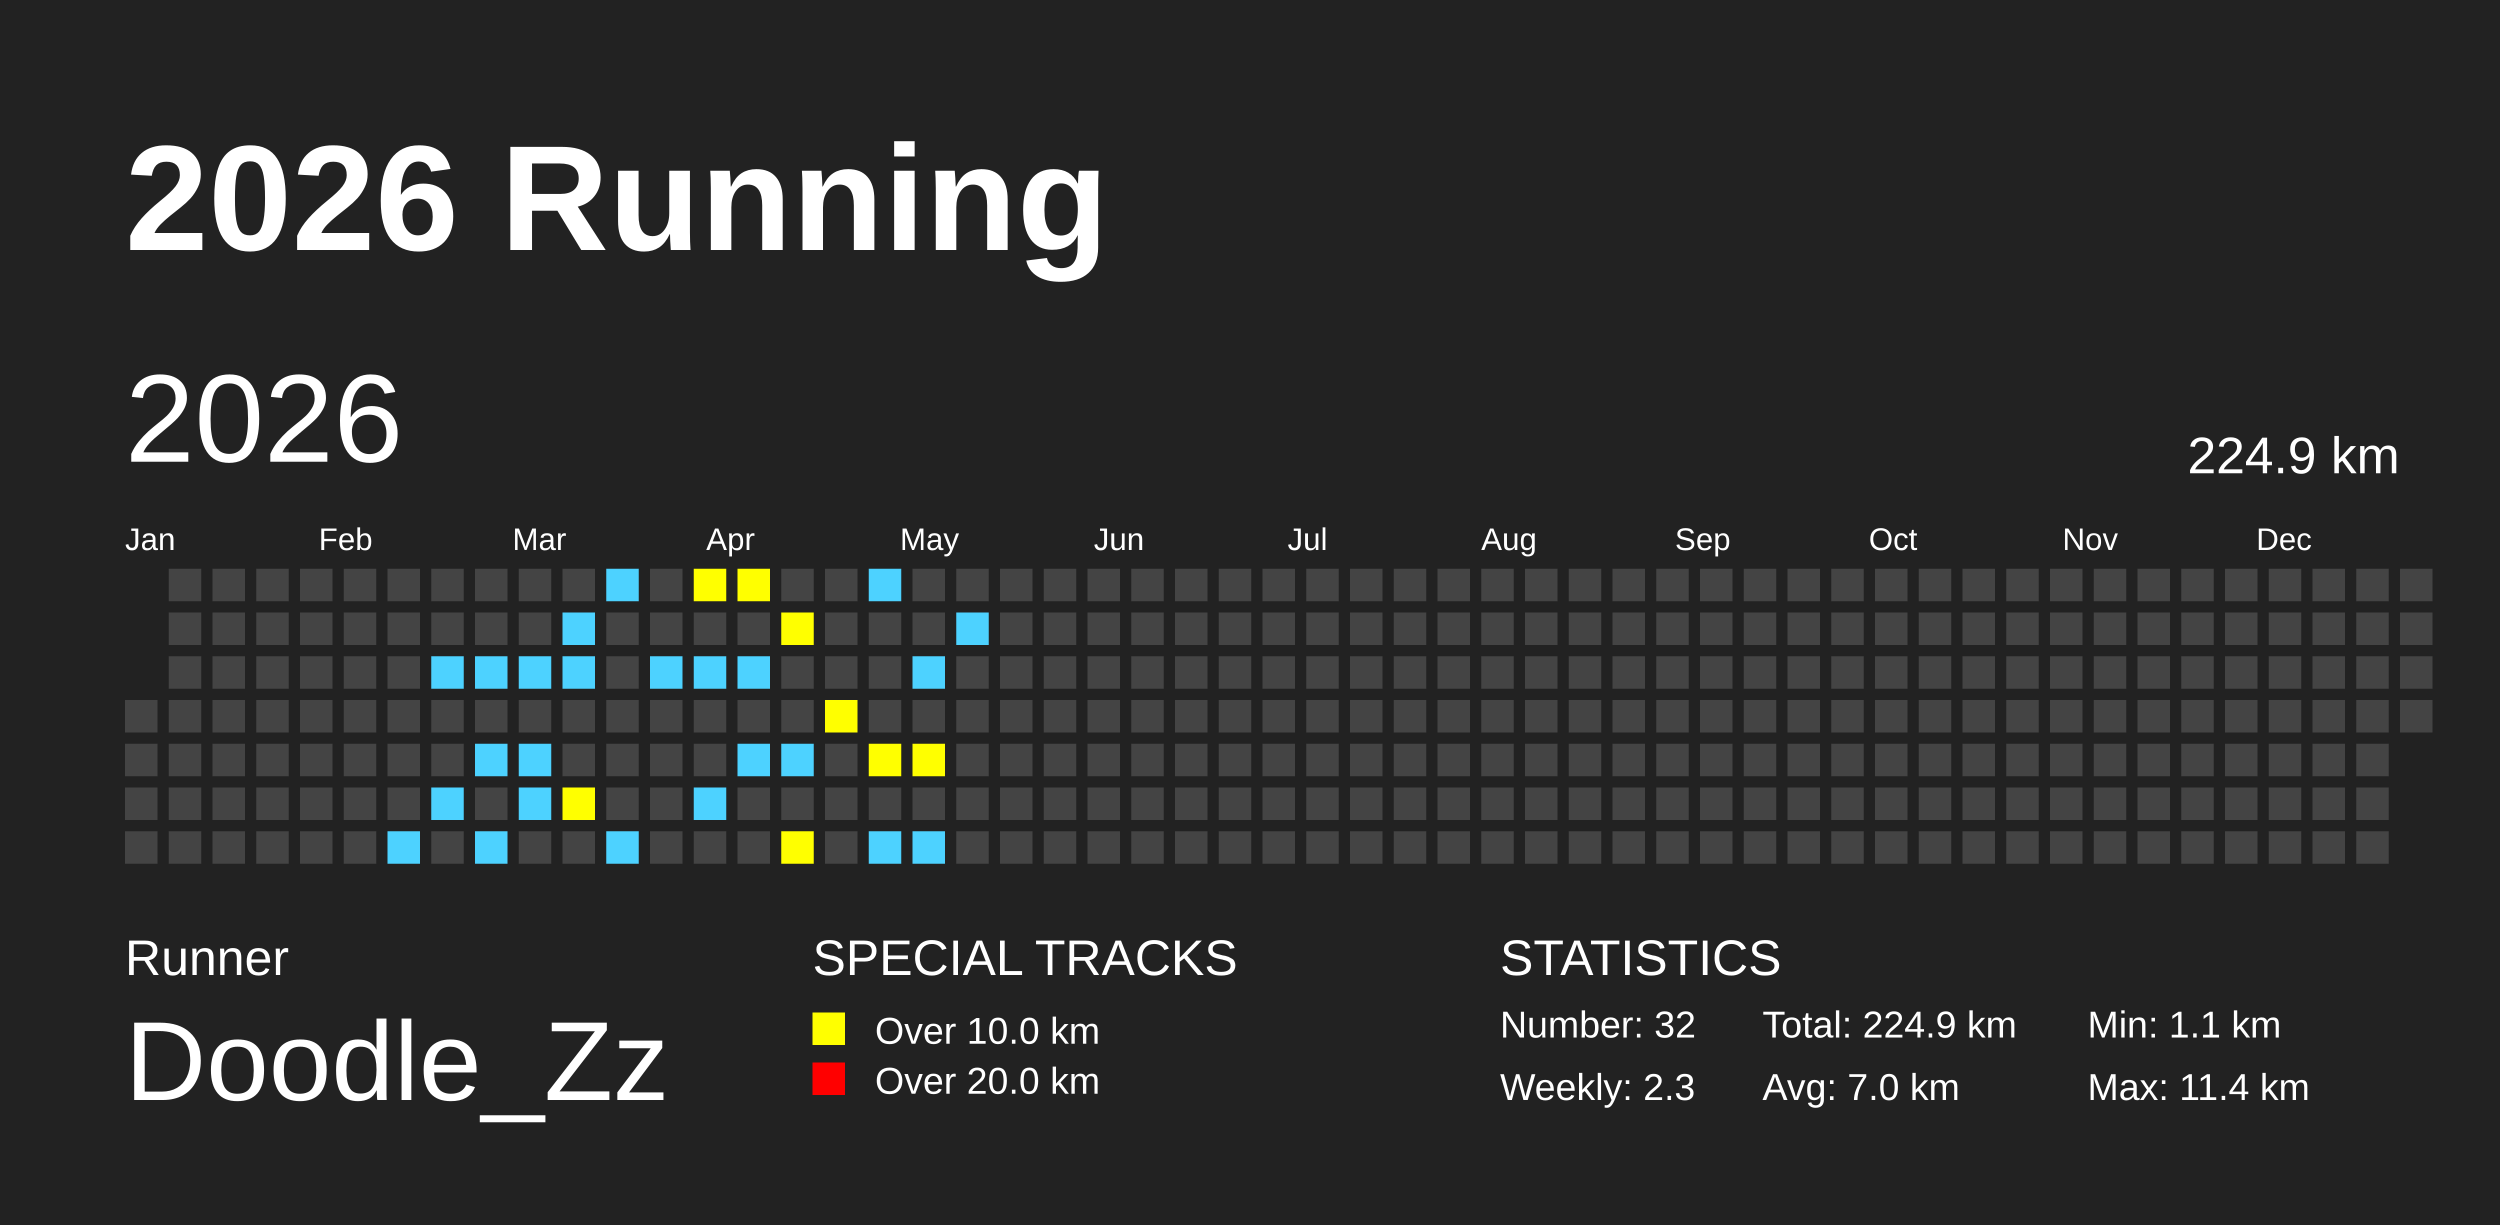
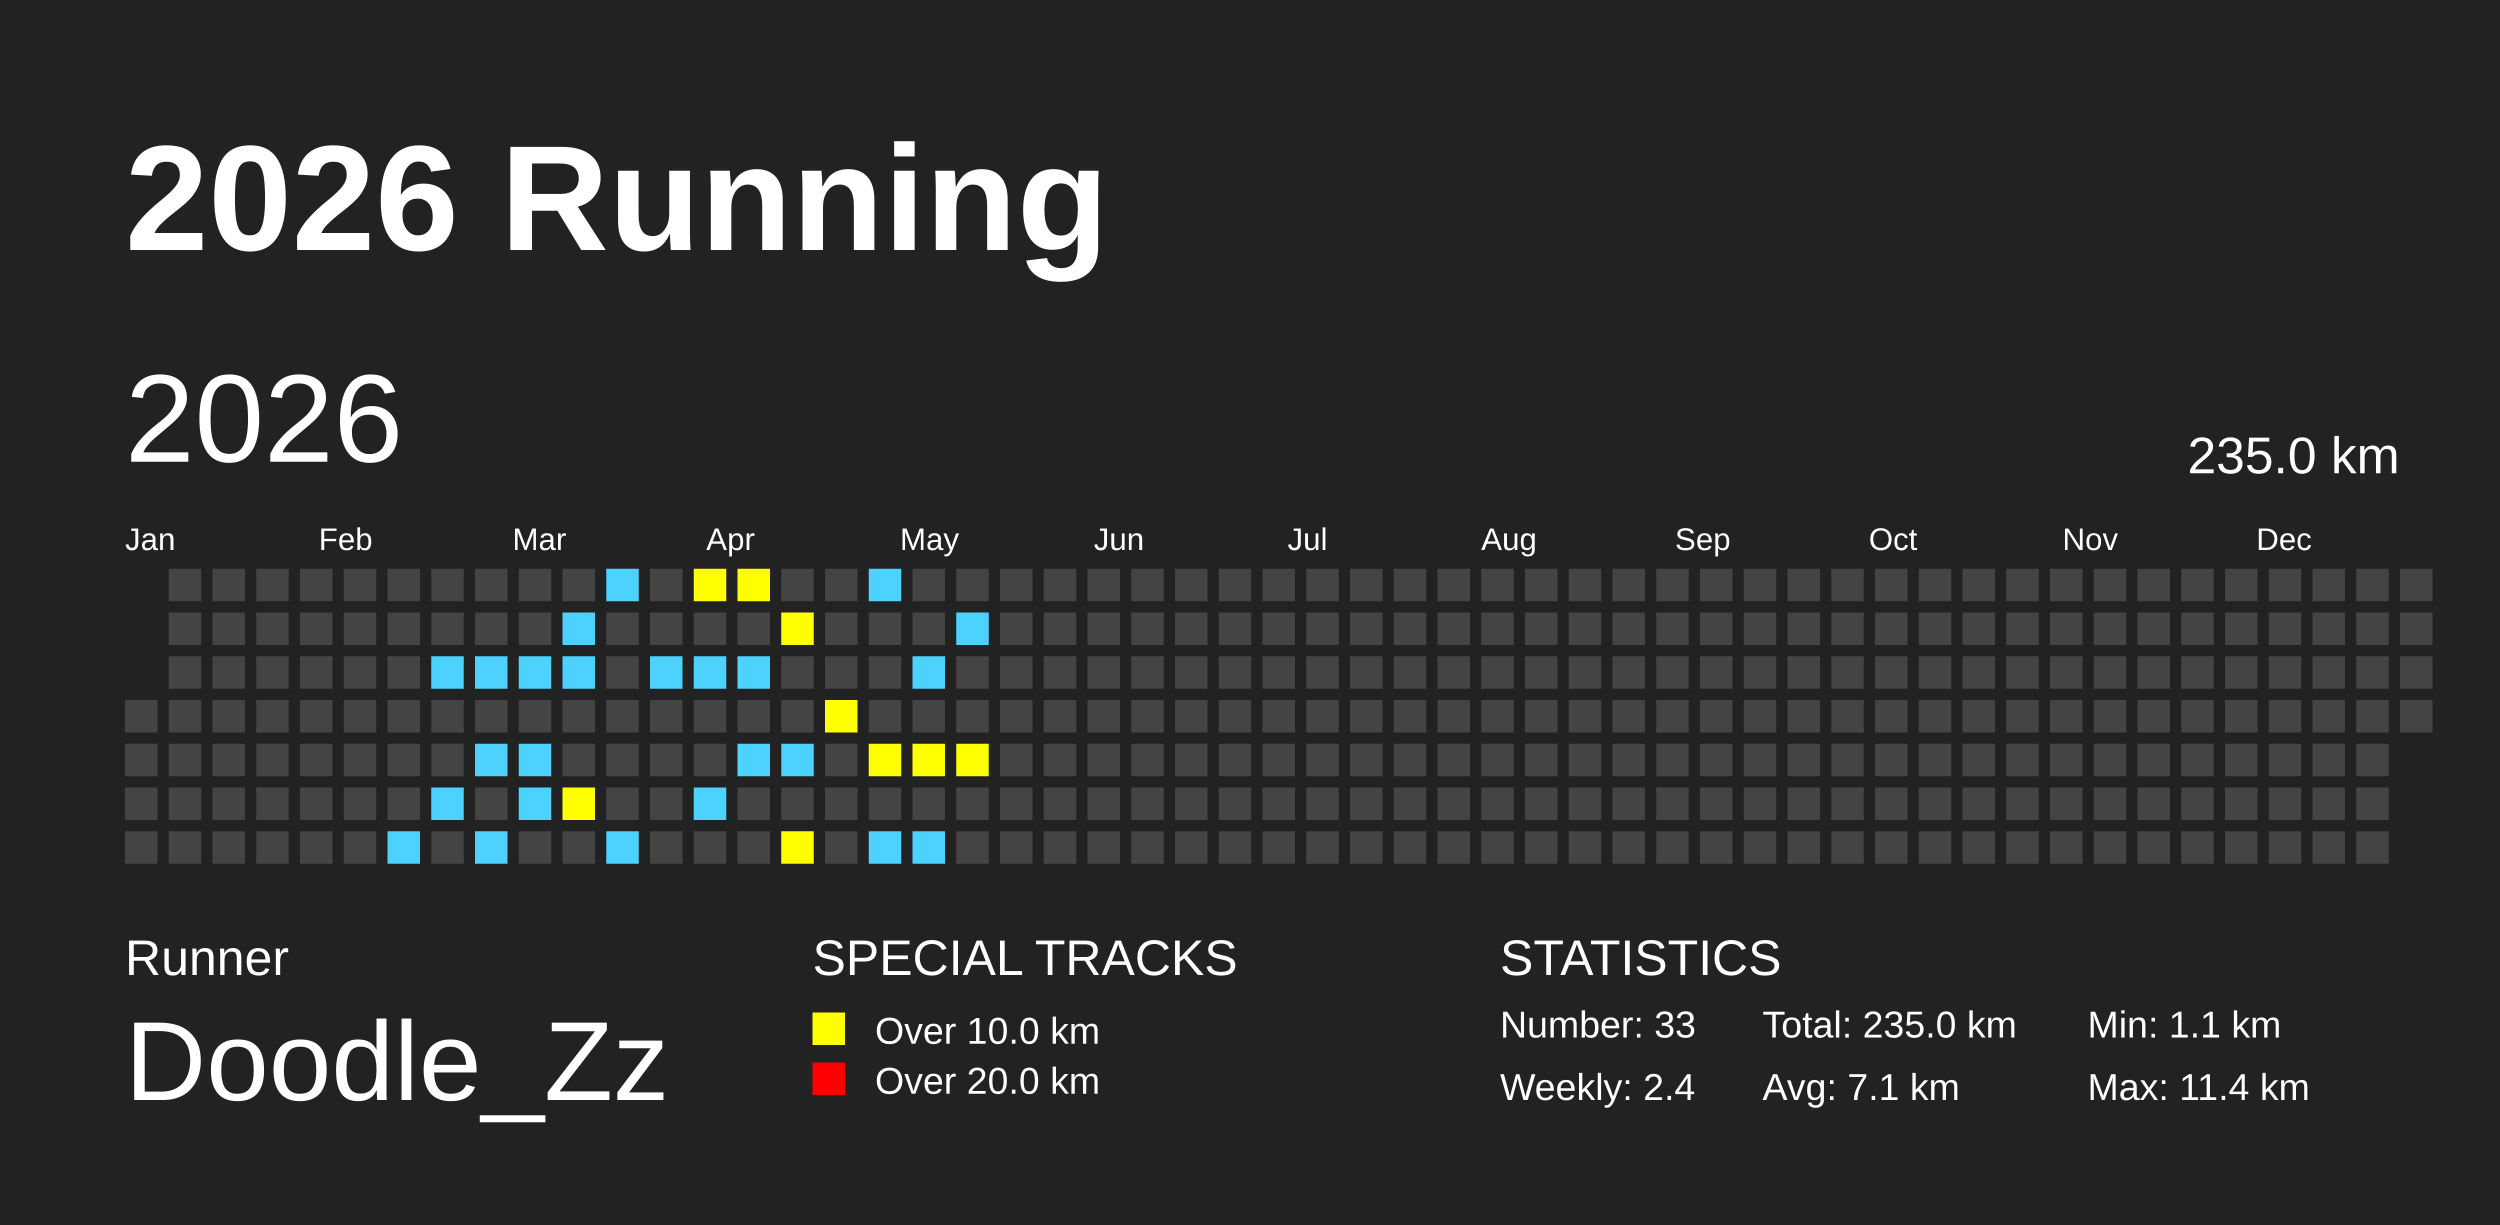
<svg xmlns="http://www.w3.org/2000/svg" baseProfile="full" height="98mm" version="1.1" viewBox="0,0,200,98" width="200mm">
  <defs />
  <rect fill="#222222" height="98" width="200" x="0" y="0" />
  <text fill="#FFFFFF" style="font-size:12px; font-family:Arial; font-weight:bold;" x="10" y="20">2026 Running</text>
  <text fill="#FFFFFF" style="font-size:4px; font-family:Arial" x="10" y="78">Runner</text>
  <text fill="#FFFFFF" style="font-size:9px; font-family:Arial" x="10" y="88">Doodle_Zz</text>
  <text fill="#FFFFFF" style="font-size:4px; font-family:Arial" x="65" y="78">SPECIAL TRACKS</text>
  <rect fill="yellow" height="2.6" width="2.6" x="65" y="81" />
  <text fill="#FFFFFF" style="font-size:3px; font-family:Arial" x="70" y="83.5">Over 10.0 km</text>
  <rect fill="red" height="2.6" width="2.6" x="65" y="85" />
  <text fill="#FFFFFF" style="font-size:3px; font-family:Arial" x="70" y="87.5">Over 20.0 km</text>
  <text fill="#FFFFFF" style="font-size:4px; font-family:Arial" x="120" y="78">STATISTICS</text>
-   <text fill="#FFFFFF" style="font-size:3px; font-family:Arial" x="120" y="83">Number: 32</text>
-   <text fill="#FFFFFF" style="font-size:3px; font-family:Arial" x="120" y="88">Weekly: 2.3</text>
-   <text fill="#FFFFFF" style="font-size:3px; font-family:Arial" x="141" y="83">Total: 224.9 km</text>
-   <text fill="#FFFFFF" style="font-size:3px; font-family:Arial" x="141" y="88">Avg: 7.0 km</text>
+   <text fill="#FFFFFF" style="font-size:3px; font-family:Arial" x="120" y="83">Number: 33</text>
+   <text fill="#FFFFFF" style="font-size:3px; font-family:Arial" x="120" y="88">Weekly: 2.4</text>
+   <text fill="#FFFFFF" style="font-size:3px; font-family:Arial" x="141" y="83">Total: 235.0 km</text>
+   <text fill="#FFFFFF" style="font-size:3px; font-family:Arial" x="141" y="88">Avg: 7.1 km</text>
  <text fill="#FFFFFF" style="font-size:3px; font-family:Arial" x="167" y="83">Min: 1.1 km</text>
  <text fill="#FFFFFF" style="font-size:3px; font-family:Arial" x="167" y="88">Max: 11.4 km</text>
  <text dominant-baseline="hanging" fill="#FFFFFF" style="font-size:10.0px; font-family:Arial;" x="10" y="30">2026</text>
-   <text dominant-baseline="hanging" fill="#FFFFFF" style="font-size:4.125px; font-family:Arial;" x="175" y="35">224.9 km</text>
+   <text dominant-baseline="hanging" fill="#FFFFFF" style="font-size:4.125px; font-family:Arial;" x="175" y="35">235.0 km</text>
  <text fill="#FFFFFF" style="font-size:2.5px; font-family:Arial" x="10.0" y="44">Jan</text>
  <text fill="#FFFFFF" style="font-size:2.5px; font-family:Arial" x="25.5" y="44">Feb</text>
  <text fill="#FFFFFF" style="font-size:2.5px; font-family:Arial" x="41.0" y="44">Mar</text>
  <text fill="#FFFFFF" style="font-size:2.5px; font-family:Arial" x="56.5" y="44">Apr</text>
  <text fill="#FFFFFF" style="font-size:2.5px; font-family:Arial" x="72.0" y="44">May</text>
  <text fill="#FFFFFF" style="font-size:2.5px; font-family:Arial" x="87.5" y="44">Jun</text>
  <text fill="#FFFFFF" style="font-size:2.5px; font-family:Arial" x="103.0" y="44">Jul</text>
  <text fill="#FFFFFF" style="font-size:2.5px; font-family:Arial" x="118.5" y="44">Aug</text>
  <text fill="#FFFFFF" style="font-size:2.5px; font-family:Arial" x="134.0" y="44">Sep</text>
  <text fill="#FFFFFF" style="font-size:2.5px; font-family:Arial" x="149.5" y="44">Oct</text>
  <text fill="#FFFFFF" style="font-size:2.5px; font-family:Arial" x="165.0" y="44">Nov</text>
  <text fill="#FFFFFF" style="font-size:2.5px; font-family:Arial" x="180.5" y="44">Dec</text>
  <rect fill="#444444" height="2.6" width="2.6" x="10.0" y="56.0" />
  <rect fill="#444444" height="2.6" width="2.6" x="10.0" y="59.5" />
  <rect fill="#444444" height="2.6" width="2.6" x="10.0" y="63.0" />
  <rect fill="#444444" height="2.6" width="2.6" x="10.0" y="66.5" />
  <rect fill="#444444" height="2.6" width="2.6" x="13.5" y="45.5" />
  <rect fill="#444444" height="2.6" width="2.6" x="13.5" y="49.0" />
  <rect fill="#444444" height="2.6" width="2.6" x="13.5" y="52.5" />
  <rect fill="#444444" height="2.6" width="2.6" x="13.5" y="56.0" />
  <rect fill="#444444" height="2.6" width="2.6" x="13.5" y="59.5" />
  <rect fill="#444444" height="2.6" width="2.6" x="13.5" y="63.0" />
  <rect fill="#444444" height="2.6" width="2.6" x="13.5" y="66.5" />
  <rect fill="#444444" height="2.6" width="2.6" x="17.0" y="45.5" />
  <rect fill="#444444" height="2.6" width="2.6" x="17.0" y="49.0" />
  <rect fill="#444444" height="2.6" width="2.6" x="17.0" y="52.5" />
  <rect fill="#444444" height="2.6" width="2.6" x="17.0" y="56.0" />
  <rect fill="#444444" height="2.6" width="2.6" x="17.0" y="59.5" />
  <rect fill="#444444" height="2.6" width="2.6" x="17.0" y="63.0" />
  <rect fill="#444444" height="2.6" width="2.6" x="17.0" y="66.5" />
  <rect fill="#444444" height="2.6" width="2.6" x="20.5" y="45.5" />
  <rect fill="#444444" height="2.6" width="2.6" x="20.5" y="49.0" />
  <rect fill="#444444" height="2.6" width="2.6" x="20.5" y="52.5" />
  <rect fill="#444444" height="2.6" width="2.6" x="20.5" y="56.0" />
  <rect fill="#444444" height="2.6" width="2.6" x="20.5" y="59.5" />
  <rect fill="#444444" height="2.6" width="2.6" x="20.5" y="63.0" />
  <rect fill="#444444" height="2.6" width="2.6" x="20.5" y="66.5" />
  <rect fill="#444444" height="2.6" width="2.6" x="24.0" y="45.5" />
  <rect fill="#444444" height="2.6" width="2.6" x="24.0" y="49.0" />
  <rect fill="#444444" height="2.6" width="2.6" x="24.0" y="52.5" />
  <rect fill="#444444" height="2.6" width="2.6" x="24.0" y="56.0" />
  <rect fill="#444444" height="2.6" width="2.6" x="24.0" y="59.5" />
  <rect fill="#444444" height="2.6" width="2.6" x="24.0" y="63.0" />
  <rect fill="#444444" height="2.6" width="2.6" x="24.0" y="66.5" />
  <rect fill="#444444" height="2.6" width="2.6" x="27.5" y="45.5" />
  <rect fill="#444444" height="2.6" width="2.6" x="27.5" y="49.0" />
  <rect fill="#444444" height="2.6" width="2.6" x="27.5" y="52.5" />
  <rect fill="#444444" height="2.6" width="2.6" x="27.5" y="56.0" />
  <rect fill="#444444" height="2.6" width="2.6" x="27.5" y="59.5" />
  <rect fill="#444444" height="2.6" width="2.6" x="27.5" y="63.0" />
  <rect fill="#444444" height="2.6" width="2.6" x="27.5" y="66.5" />
  <rect fill="#444444" height="2.6" width="2.6" x="31.0" y="45.5" />
  <rect fill="#444444" height="2.6" width="2.6" x="31.0" y="49.0" />
  <rect fill="#444444" height="2.6" width="2.6" x="31.0" y="52.5" />
  <rect fill="#444444" height="2.6" width="2.6" x="31.0" y="56.0" />
  <rect fill="#444444" height="2.6" width="2.6" x="31.0" y="59.5" />
  <rect fill="#444444" height="2.6" width="2.6" x="31.0" y="63.0" />
  <rect fill="#4DD2FF" height="2.6" width="2.6" x="31.0" y="66.5" />
  <rect fill="#444444" height="2.6" width="2.6" x="34.5" y="45.5" />
  <rect fill="#444444" height="2.6" width="2.6" x="34.5" y="49.0" />
  <rect fill="#4DD2FF" height="2.6" width="2.6" x="34.5" y="52.5" />
  <rect fill="#444444" height="2.6" width="2.6" x="34.5" y="56.0" />
  <rect fill="#444444" height="2.6" width="2.6" x="34.5" y="59.5" />
  <rect fill="#4DD2FF" height="2.6" width="2.6" x="34.5" y="63.0" />
  <rect fill="#444444" height="2.6" width="2.6" x="34.5" y="66.5" />
  <rect fill="#444444" height="2.6" width="2.6" x="38.0" y="45.5" />
  <rect fill="#444444" height="2.6" width="2.6" x="38.0" y="49.0" />
  <rect fill="#4DD2FF" height="2.6" width="2.6" x="38.0" y="52.5" />
  <rect fill="#444444" height="2.6" width="2.6" x="38.0" y="56.0" />
  <rect fill="#4DD2FF" height="2.6" width="2.6" x="38.0" y="59.5" />
  <rect fill="#444444" height="2.6" width="2.6" x="38.0" y="63.0" />
  <rect fill="#4DD2FF" height="2.6" width="2.6" x="38.0" y="66.5" />
  <rect fill="#444444" height="2.6" width="2.6" x="41.5" y="45.5" />
  <rect fill="#444444" height="2.6" width="2.6" x="41.5" y="49.0" />
  <rect fill="#4DD2FF" height="2.6" width="2.6" x="41.5" y="52.5" />
  <rect fill="#444444" height="2.6" width="2.6" x="41.5" y="56.0" />
  <rect fill="#4DD2FF" height="2.6" width="2.6" x="41.5" y="59.5" />
  <rect fill="#4DD2FF" height="2.6" width="2.6" x="41.5" y="63.0" />
  <rect fill="#444444" height="2.6" width="2.6" x="41.5" y="66.5" />
  <rect fill="#444444" height="2.6" width="2.6" x="45.0" y="45.5" />
  <rect fill="#4DD2FF" height="2.6" width="2.6" x="45.0" y="49.0" />
  <rect fill="#4DD2FF" height="2.6" width="2.6" x="45.0" y="52.5" />
  <rect fill="#444444" height="2.6" width="2.6" x="45.0" y="56.0" />
  <rect fill="#444444" height="2.6" width="2.6" x="45.0" y="59.5" />
  <rect fill="yellow" height="2.6" width="2.6" x="45.0" y="63.0" />
  <rect fill="#444444" height="2.6" width="2.6" x="45.0" y="66.5" />
  <rect fill="#4DD2FF" height="2.6" width="2.6" x="48.5" y="45.5" />
  <rect fill="#444444" height="2.6" width="2.6" x="48.5" y="49.0" />
  <rect fill="#444444" height="2.6" width="2.6" x="48.5" y="52.5" />
  <rect fill="#444444" height="2.6" width="2.6" x="48.5" y="56.0" />
  <rect fill="#444444" height="2.6" width="2.6" x="48.5" y="59.5" />
  <rect fill="#444444" height="2.6" width="2.6" x="48.5" y="63.0" />
  <rect fill="#4DD2FF" height="2.6" width="2.6" x="48.5" y="66.5" />
  <rect fill="#444444" height="2.6" width="2.6" x="52.0" y="45.5" />
  <rect fill="#444444" height="2.6" width="2.6" x="52.0" y="49.0" />
  <rect fill="#4DD2FF" height="2.6" width="2.6" x="52.0" y="52.5" />
  <rect fill="#444444" height="2.6" width="2.6" x="52.0" y="56.0" />
  <rect fill="#444444" height="2.6" width="2.6" x="52.0" y="59.5" />
  <rect fill="#444444" height="2.6" width="2.6" x="52.0" y="63.0" />
  <rect fill="#444444" height="2.6" width="2.6" x="52.0" y="66.5" />
  <rect fill="yellow" height="2.6" width="2.6" x="55.5" y="45.5" />
  <rect fill="#444444" height="2.6" width="2.6" x="55.5" y="49.0" />
  <rect fill="#4DD2FF" height="2.6" width="2.6" x="55.5" y="52.5" />
  <rect fill="#444444" height="2.6" width="2.6" x="55.5" y="56.0" />
  <rect fill="#444444" height="2.6" width="2.6" x="55.5" y="59.5" />
  <rect fill="#4DD2FF" height="2.6" width="2.6" x="55.5" y="63.0" />
  <rect fill="#444444" height="2.6" width="2.6" x="55.5" y="66.5" />
  <rect fill="yellow" height="2.6" width="2.6" x="59.0" y="45.5" />
  <rect fill="#444444" height="2.6" width="2.6" x="59.0" y="49.0" />
  <rect fill="#4DD2FF" height="2.6" width="2.6" x="59.0" y="52.5" />
  <rect fill="#444444" height="2.6" width="2.6" x="59.0" y="56.0" />
  <rect fill="#4DD2FF" height="2.6" width="2.6" x="59.0" y="59.5" />
  <rect fill="#444444" height="2.6" width="2.6" x="59.0" y="63.0" />
  <rect fill="#444444" height="2.6" width="2.6" x="59.0" y="66.5" />
  <rect fill="#444444" height="2.6" width="2.6" x="62.5" y="45.5" />
  <rect fill="yellow" height="2.6" width="2.6" x="62.5" y="49.0" />
  <rect fill="#444444" height="2.6" width="2.6" x="62.5" y="52.5" />
  <rect fill="#444444" height="2.6" width="2.6" x="62.5" y="56.0" />
  <rect fill="#4DD2FF" height="2.6" width="2.6" x="62.5" y="59.5" />
  <rect fill="#444444" height="2.6" width="2.6" x="62.5" y="63.0" />
  <rect fill="yellow" height="2.6" width="2.6" x="62.5" y="66.5" />
  <rect fill="#444444" height="2.6" width="2.6" x="66.0" y="45.5" />
  <rect fill="#444444" height="2.6" width="2.6" x="66.0" y="49.0" />
  <rect fill="#444444" height="2.6" width="2.6" x="66.0" y="52.5" />
  <rect fill="yellow" height="2.6" width="2.6" x="66.0" y="56.0" />
  <rect fill="#444444" height="2.6" width="2.6" x="66.0" y="59.5" />
  <rect fill="#444444" height="2.6" width="2.6" x="66.0" y="63.0" />
  <rect fill="#444444" height="2.6" width="2.6" x="66.0" y="66.5" />
  <rect fill="#4DD2FF" height="2.6" width="2.6" x="69.5" y="45.5" />
  <rect fill="#444444" height="2.6" width="2.6" x="69.5" y="49.0" />
  <rect fill="#444444" height="2.6" width="2.6" x="69.5" y="52.5" />
  <rect fill="#444444" height="2.6" width="2.6" x="69.5" y="56.0" />
  <rect fill="yellow" height="2.6" width="2.6" x="69.5" y="59.5" />
  <rect fill="#444444" height="2.6" width="2.6" x="69.5" y="63.0" />
  <rect fill="#4DD2FF" height="2.6" width="2.6" x="69.5" y="66.5" />
  <rect fill="#444444" height="2.6" width="2.6" x="73.0" y="45.5" />
  <rect fill="#444444" height="2.6" width="2.6" x="73.0" y="49.0" />
  <rect fill="#4DD2FF" height="2.6" width="2.6" x="73.0" y="52.5" />
  <rect fill="#444444" height="2.6" width="2.6" x="73.0" y="56.0" />
  <rect fill="yellow" height="2.6" width="2.6" x="73.0" y="59.5" />
  <rect fill="#444444" height="2.6" width="2.6" x="73.0" y="63.0" />
  <rect fill="#4DD2FF" height="2.6" width="2.6" x="73.0" y="66.5" />
  <rect fill="#444444" height="2.6" width="2.6" x="76.5" y="45.5" />
  <rect fill="#4DD2FF" height="2.6" width="2.6" x="76.5" y="49.0" />
  <rect fill="#444444" height="2.6" width="2.6" x="76.5" y="52.5" />
  <rect fill="#444444" height="2.6" width="2.6" x="76.5" y="56.0" />
-   <rect fill="#444444" height="2.6" width="2.6" x="76.5" y="59.5" />
+   <rect fill="yellow" height="2.6" width="2.6" x="76.5" y="59.5" />
  <rect fill="#444444" height="2.6" width="2.6" x="76.5" y="63.0" />
  <rect fill="#444444" height="2.6" width="2.6" x="76.5" y="66.5" />
  <rect fill="#444444" height="2.6" width="2.6" x="80.0" y="45.5" />
  <rect fill="#444444" height="2.6" width="2.6" x="80.0" y="49.0" />
  <rect fill="#444444" height="2.6" width="2.6" x="80.0" y="52.5" />
  <rect fill="#444444" height="2.6" width="2.6" x="80.0" y="56.0" />
  <rect fill="#444444" height="2.6" width="2.6" x="80.0" y="59.5" />
  <rect fill="#444444" height="2.6" width="2.6" x="80.0" y="63.0" />
  <rect fill="#444444" height="2.6" width="2.6" x="80.0" y="66.5" />
  <rect fill="#444444" height="2.6" width="2.6" x="83.5" y="45.5" />
  <rect fill="#444444" height="2.6" width="2.6" x="83.5" y="49.0" />
  <rect fill="#444444" height="2.6" width="2.6" x="83.5" y="52.5" />
  <rect fill="#444444" height="2.6" width="2.6" x="83.5" y="56.0" />
  <rect fill="#444444" height="2.6" width="2.6" x="83.5" y="59.5" />
  <rect fill="#444444" height="2.6" width="2.6" x="83.5" y="63.0" />
  <rect fill="#444444" height="2.6" width="2.6" x="83.5" y="66.5" />
  <rect fill="#444444" height="2.6" width="2.6" x="87.0" y="45.5" />
  <rect fill="#444444" height="2.6" width="2.6" x="87.0" y="49.0" />
  <rect fill="#444444" height="2.6" width="2.6" x="87.0" y="52.5" />
  <rect fill="#444444" height="2.6" width="2.6" x="87.0" y="56.0" />
  <rect fill="#444444" height="2.6" width="2.6" x="87.0" y="59.5" />
  <rect fill="#444444" height="2.6" width="2.6" x="87.0" y="63.0" />
  <rect fill="#444444" height="2.6" width="2.6" x="87.0" y="66.5" />
  <rect fill="#444444" height="2.6" width="2.6" x="90.5" y="45.5" />
  <rect fill="#444444" height="2.6" width="2.6" x="90.5" y="49.0" />
  <rect fill="#444444" height="2.6" width="2.6" x="90.5" y="52.5" />
  <rect fill="#444444" height="2.6" width="2.6" x="90.5" y="56.0" />
  <rect fill="#444444" height="2.6" width="2.6" x="90.5" y="59.5" />
  <rect fill="#444444" height="2.6" width="2.6" x="90.5" y="63.0" />
  <rect fill="#444444" height="2.6" width="2.6" x="90.5" y="66.5" />
  <rect fill="#444444" height="2.6" width="2.6" x="94.0" y="45.5" />
  <rect fill="#444444" height="2.6" width="2.6" x="94.0" y="49.0" />
  <rect fill="#444444" height="2.6" width="2.6" x="94.0" y="52.5" />
  <rect fill="#444444" height="2.6" width="2.6" x="94.0" y="56.0" />
  <rect fill="#444444" height="2.6" width="2.6" x="94.0" y="59.5" />
  <rect fill="#444444" height="2.6" width="2.6" x="94.0" y="63.0" />
  <rect fill="#444444" height="2.6" width="2.6" x="94.0" y="66.5" />
  <rect fill="#444444" height="2.6" width="2.6" x="97.5" y="45.5" />
  <rect fill="#444444" height="2.6" width="2.6" x="97.5" y="49.0" />
  <rect fill="#444444" height="2.6" width="2.6" x="97.5" y="52.5" />
  <rect fill="#444444" height="2.6" width="2.6" x="97.5" y="56.0" />
  <rect fill="#444444" height="2.6" width="2.6" x="97.5" y="59.5" />
  <rect fill="#444444" height="2.6" width="2.6" x="97.5" y="63.0" />
  <rect fill="#444444" height="2.6" width="2.6" x="97.5" y="66.5" />
  <rect fill="#444444" height="2.6" width="2.6" x="101.0" y="45.5" />
  <rect fill="#444444" height="2.6" width="2.6" x="101.0" y="49.0" />
  <rect fill="#444444" height="2.6" width="2.6" x="101.0" y="52.5" />
  <rect fill="#444444" height="2.6" width="2.6" x="101.0" y="56.0" />
  <rect fill="#444444" height="2.6" width="2.6" x="101.0" y="59.5" />
  <rect fill="#444444" height="2.6" width="2.6" x="101.0" y="63.0" />
  <rect fill="#444444" height="2.6" width="2.6" x="101.0" y="66.5" />
  <rect fill="#444444" height="2.6" width="2.6" x="104.5" y="45.5" />
  <rect fill="#444444" height="2.6" width="2.6" x="104.5" y="49.0" />
  <rect fill="#444444" height="2.6" width="2.6" x="104.5" y="52.5" />
  <rect fill="#444444" height="2.6" width="2.6" x="104.5" y="56.0" />
  <rect fill="#444444" height="2.6" width="2.6" x="104.5" y="59.5" />
  <rect fill="#444444" height="2.6" width="2.6" x="104.5" y="63.0" />
  <rect fill="#444444" height="2.6" width="2.6" x="104.5" y="66.5" />
  <rect fill="#444444" height="2.6" width="2.6" x="108.0" y="45.5" />
  <rect fill="#444444" height="2.6" width="2.6" x="108.0" y="49.0" />
  <rect fill="#444444" height="2.6" width="2.6" x="108.0" y="52.5" />
  <rect fill="#444444" height="2.6" width="2.6" x="108.0" y="56.0" />
  <rect fill="#444444" height="2.6" width="2.6" x="108.0" y="59.5" />
  <rect fill="#444444" height="2.6" width="2.6" x="108.0" y="63.0" />
  <rect fill="#444444" height="2.6" width="2.6" x="108.0" y="66.5" />
  <rect fill="#444444" height="2.6" width="2.6" x="111.5" y="45.5" />
  <rect fill="#444444" height="2.6" width="2.6" x="111.5" y="49.0" />
  <rect fill="#444444" height="2.6" width="2.6" x="111.5" y="52.5" />
  <rect fill="#444444" height="2.6" width="2.6" x="111.5" y="56.0" />
  <rect fill="#444444" height="2.6" width="2.6" x="111.5" y="59.5" />
  <rect fill="#444444" height="2.6" width="2.6" x="111.5" y="63.0" />
  <rect fill="#444444" height="2.6" width="2.6" x="111.5" y="66.5" />
  <rect fill="#444444" height="2.6" width="2.6" x="115.0" y="45.5" />
  <rect fill="#444444" height="2.6" width="2.6" x="115.0" y="49.0" />
  <rect fill="#444444" height="2.6" width="2.6" x="115.0" y="52.5" />
  <rect fill="#444444" height="2.6" width="2.6" x="115.0" y="56.0" />
  <rect fill="#444444" height="2.6" width="2.6" x="115.0" y="59.5" />
  <rect fill="#444444" height="2.6" width="2.6" x="115.0" y="63.0" />
  <rect fill="#444444" height="2.6" width="2.6" x="115.0" y="66.5" />
  <rect fill="#444444" height="2.6" width="2.6" x="118.5" y="45.5" />
  <rect fill="#444444" height="2.6" width="2.6" x="118.5" y="49.0" />
  <rect fill="#444444" height="2.6" width="2.6" x="118.5" y="52.5" />
  <rect fill="#444444" height="2.6" width="2.6" x="118.5" y="56.0" />
  <rect fill="#444444" height="2.6" width="2.6" x="118.5" y="59.5" />
  <rect fill="#444444" height="2.6" width="2.6" x="118.5" y="63.0" />
  <rect fill="#444444" height="2.6" width="2.6" x="118.5" y="66.5" />
  <rect fill="#444444" height="2.6" width="2.6" x="122.0" y="45.5" />
  <rect fill="#444444" height="2.6" width="2.6" x="122.0" y="49.0" />
  <rect fill="#444444" height="2.6" width="2.6" x="122.0" y="52.5" />
  <rect fill="#444444" height="2.6" width="2.6" x="122.0" y="56.0" />
  <rect fill="#444444" height="2.6" width="2.6" x="122.0" y="59.5" />
  <rect fill="#444444" height="2.6" width="2.6" x="122.0" y="63.0" />
  <rect fill="#444444" height="2.6" width="2.6" x="122.0" y="66.5" />
  <rect fill="#444444" height="2.6" width="2.6" x="125.5" y="45.5" />
  <rect fill="#444444" height="2.6" width="2.6" x="125.5" y="49.0" />
  <rect fill="#444444" height="2.6" width="2.6" x="125.5" y="52.5" />
  <rect fill="#444444" height="2.6" width="2.6" x="125.5" y="56.0" />
  <rect fill="#444444" height="2.6" width="2.6" x="125.5" y="59.5" />
  <rect fill="#444444" height="2.6" width="2.6" x="125.5" y="63.0" />
  <rect fill="#444444" height="2.6" width="2.6" x="125.5" y="66.5" />
  <rect fill="#444444" height="2.6" width="2.6" x="129.0" y="45.5" />
  <rect fill="#444444" height="2.6" width="2.6" x="129.0" y="49.0" />
  <rect fill="#444444" height="2.6" width="2.6" x="129.0" y="52.5" />
  <rect fill="#444444" height="2.6" width="2.6" x="129.0" y="56.0" />
  <rect fill="#444444" height="2.6" width="2.6" x="129.0" y="59.5" />
  <rect fill="#444444" height="2.6" width="2.6" x="129.0" y="63.0" />
  <rect fill="#444444" height="2.6" width="2.6" x="129.0" y="66.5" />
  <rect fill="#444444" height="2.6" width="2.6" x="132.5" y="45.5" />
  <rect fill="#444444" height="2.6" width="2.6" x="132.5" y="49.0" />
  <rect fill="#444444" height="2.6" width="2.6" x="132.5" y="52.5" />
  <rect fill="#444444" height="2.6" width="2.6" x="132.5" y="56.0" />
  <rect fill="#444444" height="2.6" width="2.6" x="132.5" y="59.5" />
  <rect fill="#444444" height="2.6" width="2.6" x="132.5" y="63.0" />
  <rect fill="#444444" height="2.6" width="2.6" x="132.5" y="66.5" />
  <rect fill="#444444" height="2.6" width="2.6" x="136.0" y="45.5" />
  <rect fill="#444444" height="2.6" width="2.6" x="136.0" y="49.0" />
  <rect fill="#444444" height="2.6" width="2.6" x="136.0" y="52.5" />
  <rect fill="#444444" height="2.6" width="2.6" x="136.0" y="56.0" />
  <rect fill="#444444" height="2.6" width="2.6" x="136.0" y="59.5" />
  <rect fill="#444444" height="2.6" width="2.6" x="136.0" y="63.0" />
  <rect fill="#444444" height="2.6" width="2.6" x="136.0" y="66.5" />
  <rect fill="#444444" height="2.6" width="2.6" x="139.5" y="45.5" />
  <rect fill="#444444" height="2.6" width="2.6" x="139.5" y="49.0" />
  <rect fill="#444444" height="2.6" width="2.6" x="139.5" y="52.5" />
  <rect fill="#444444" height="2.6" width="2.6" x="139.5" y="56.0" />
  <rect fill="#444444" height="2.6" width="2.6" x="139.5" y="59.5" />
  <rect fill="#444444" height="2.6" width="2.6" x="139.5" y="63.0" />
  <rect fill="#444444" height="2.6" width="2.6" x="139.5" y="66.5" />
  <rect fill="#444444" height="2.6" width="2.6" x="143.0" y="45.5" />
  <rect fill="#444444" height="2.6" width="2.6" x="143.0" y="49.0" />
  <rect fill="#444444" height="2.6" width="2.6" x="143.0" y="52.5" />
  <rect fill="#444444" height="2.6" width="2.6" x="143.0" y="56.0" />
  <rect fill="#444444" height="2.6" width="2.6" x="143.0" y="59.5" />
  <rect fill="#444444" height="2.6" width="2.6" x="143.0" y="63.0" />
  <rect fill="#444444" height="2.6" width="2.6" x="143.0" y="66.5" />
  <rect fill="#444444" height="2.6" width="2.6" x="146.5" y="45.5" />
  <rect fill="#444444" height="2.6" width="2.6" x="146.5" y="49.0" />
  <rect fill="#444444" height="2.6" width="2.6" x="146.5" y="52.5" />
  <rect fill="#444444" height="2.6" width="2.6" x="146.5" y="56.0" />
  <rect fill="#444444" height="2.6" width="2.6" x="146.5" y="59.5" />
  <rect fill="#444444" height="2.6" width="2.6" x="146.5" y="63.0" />
  <rect fill="#444444" height="2.6" width="2.6" x="146.5" y="66.5" />
  <rect fill="#444444" height="2.6" width="2.6" x="150.0" y="45.5" />
  <rect fill="#444444" height="2.6" width="2.6" x="150.0" y="49.0" />
  <rect fill="#444444" height="2.6" width="2.6" x="150.0" y="52.5" />
  <rect fill="#444444" height="2.6" width="2.6" x="150.0" y="56.0" />
  <rect fill="#444444" height="2.6" width="2.6" x="150.0" y="59.5" />
  <rect fill="#444444" height="2.6" width="2.6" x="150.0" y="63.0" />
  <rect fill="#444444" height="2.6" width="2.6" x="150.0" y="66.5" />
  <rect fill="#444444" height="2.6" width="2.6" x="153.5" y="45.5" />
  <rect fill="#444444" height="2.6" width="2.6" x="153.5" y="49.0" />
  <rect fill="#444444" height="2.6" width="2.6" x="153.5" y="52.5" />
  <rect fill="#444444" height="2.6" width="2.6" x="153.5" y="56.0" />
  <rect fill="#444444" height="2.6" width="2.6" x="153.5" y="59.5" />
  <rect fill="#444444" height="2.6" width="2.6" x="153.5" y="63.0" />
  <rect fill="#444444" height="2.6" width="2.6" x="153.5" y="66.5" />
  <rect fill="#444444" height="2.6" width="2.6" x="157.0" y="45.5" />
  <rect fill="#444444" height="2.6" width="2.6" x="157.0" y="49.0" />
  <rect fill="#444444" height="2.6" width="2.6" x="157.0" y="52.5" />
  <rect fill="#444444" height="2.6" width="2.6" x="157.0" y="56.0" />
  <rect fill="#444444" height="2.6" width="2.6" x="157.0" y="59.5" />
  <rect fill="#444444" height="2.6" width="2.6" x="157.0" y="63.0" />
  <rect fill="#444444" height="2.6" width="2.6" x="157.0" y="66.5" />
  <rect fill="#444444" height="2.6" width="2.6" x="160.5" y="45.5" />
  <rect fill="#444444" height="2.6" width="2.6" x="160.5" y="49.0" />
  <rect fill="#444444" height="2.6" width="2.6" x="160.5" y="52.5" />
  <rect fill="#444444" height="2.6" width="2.6" x="160.5" y="56.0" />
  <rect fill="#444444" height="2.6" width="2.6" x="160.5" y="59.5" />
  <rect fill="#444444" height="2.6" width="2.6" x="160.5" y="63.0" />
  <rect fill="#444444" height="2.6" width="2.6" x="160.5" y="66.5" />
  <rect fill="#444444" height="2.6" width="2.6" x="164.0" y="45.5" />
  <rect fill="#444444" height="2.6" width="2.6" x="164.0" y="49.0" />
  <rect fill="#444444" height="2.6" width="2.6" x="164.0" y="52.5" />
  <rect fill="#444444" height="2.6" width="2.6" x="164.0" y="56.0" />
  <rect fill="#444444" height="2.6" width="2.6" x="164.0" y="59.5" />
  <rect fill="#444444" height="2.6" width="2.6" x="164.0" y="63.0" />
  <rect fill="#444444" height="2.6" width="2.6" x="164.0" y="66.5" />
  <rect fill="#444444" height="2.6" width="2.6" x="167.5" y="45.5" />
  <rect fill="#444444" height="2.6" width="2.6" x="167.5" y="49.0" />
  <rect fill="#444444" height="2.6" width="2.6" x="167.5" y="52.5" />
  <rect fill="#444444" height="2.6" width="2.6" x="167.5" y="56.0" />
  <rect fill="#444444" height="2.6" width="2.6" x="167.5" y="59.5" />
  <rect fill="#444444" height="2.6" width="2.6" x="167.5" y="63.0" />
  <rect fill="#444444" height="2.6" width="2.6" x="167.5" y="66.5" />
  <rect fill="#444444" height="2.6" width="2.6" x="171.0" y="45.5" />
  <rect fill="#444444" height="2.6" width="2.6" x="171.0" y="49.0" />
  <rect fill="#444444" height="2.6" width="2.6" x="171.0" y="52.5" />
  <rect fill="#444444" height="2.6" width="2.6" x="171.0" y="56.0" />
  <rect fill="#444444" height="2.6" width="2.6" x="171.0" y="59.5" />
  <rect fill="#444444" height="2.6" width="2.6" x="171.0" y="63.0" />
  <rect fill="#444444" height="2.6" width="2.6" x="171.0" y="66.5" />
  <rect fill="#444444" height="2.6" width="2.6" x="174.5" y="45.5" />
  <rect fill="#444444" height="2.6" width="2.6" x="174.5" y="49.0" />
  <rect fill="#444444" height="2.6" width="2.6" x="174.5" y="52.5" />
  <rect fill="#444444" height="2.6" width="2.6" x="174.5" y="56.0" />
  <rect fill="#444444" height="2.6" width="2.6" x="174.5" y="59.5" />
  <rect fill="#444444" height="2.6" width="2.6" x="174.5" y="63.0" />
  <rect fill="#444444" height="2.6" width="2.6" x="174.5" y="66.5" />
  <rect fill="#444444" height="2.6" width="2.6" x="178.0" y="45.5" />
  <rect fill="#444444" height="2.6" width="2.6" x="178.0" y="49.0" />
  <rect fill="#444444" height="2.6" width="2.6" x="178.0" y="52.5" />
  <rect fill="#444444" height="2.6" width="2.6" x="178.0" y="56.0" />
  <rect fill="#444444" height="2.6" width="2.6" x="178.0" y="59.5" />
  <rect fill="#444444" height="2.6" width="2.6" x="178.0" y="63.0" />
  <rect fill="#444444" height="2.6" width="2.6" x="178.0" y="66.5" />
  <rect fill="#444444" height="2.6" width="2.6" x="181.5" y="45.5" />
  <rect fill="#444444" height="2.6" width="2.6" x="181.5" y="49.0" />
  <rect fill="#444444" height="2.6" width="2.6" x="181.5" y="52.5" />
  <rect fill="#444444" height="2.6" width="2.6" x="181.5" y="56.0" />
  <rect fill="#444444" height="2.6" width="2.6" x="181.5" y="59.5" />
  <rect fill="#444444" height="2.6" width="2.6" x="181.5" y="63.0" />
  <rect fill="#444444" height="2.6" width="2.6" x="181.5" y="66.5" />
  <rect fill="#444444" height="2.6" width="2.6" x="185.0" y="45.5" />
  <rect fill="#444444" height="2.6" width="2.6" x="185.0" y="49.0" />
  <rect fill="#444444" height="2.6" width="2.6" x="185.0" y="52.5" />
  <rect fill="#444444" height="2.6" width="2.6" x="185.0" y="56.0" />
  <rect fill="#444444" height="2.6" width="2.6" x="185.0" y="59.5" />
  <rect fill="#444444" height="2.6" width="2.6" x="185.0" y="63.0" />
  <rect fill="#444444" height="2.6" width="2.6" x="185.0" y="66.5" />
  <rect fill="#444444" height="2.6" width="2.6" x="188.5" y="45.5" />
  <rect fill="#444444" height="2.6" width="2.6" x="188.5" y="49.0" />
  <rect fill="#444444" height="2.6" width="2.6" x="188.5" y="52.5" />
  <rect fill="#444444" height="2.6" width="2.6" x="188.5" y="56.0" />
  <rect fill="#444444" height="2.6" width="2.6" x="188.5" y="59.5" />
  <rect fill="#444444" height="2.6" width="2.6" x="188.5" y="63.0" />
  <rect fill="#444444" height="2.6" width="2.6" x="188.5" y="66.5" />
  <rect fill="#444444" height="2.6" width="2.6" x="192.0" y="45.5" />
  <rect fill="#444444" height="2.6" width="2.6" x="192.0" y="49.0" />
  <rect fill="#444444" height="2.6" width="2.6" x="192.0" y="52.5" />
  <rect fill="#444444" height="2.6" width="2.6" x="192.0" y="56.0" />
</svg>
